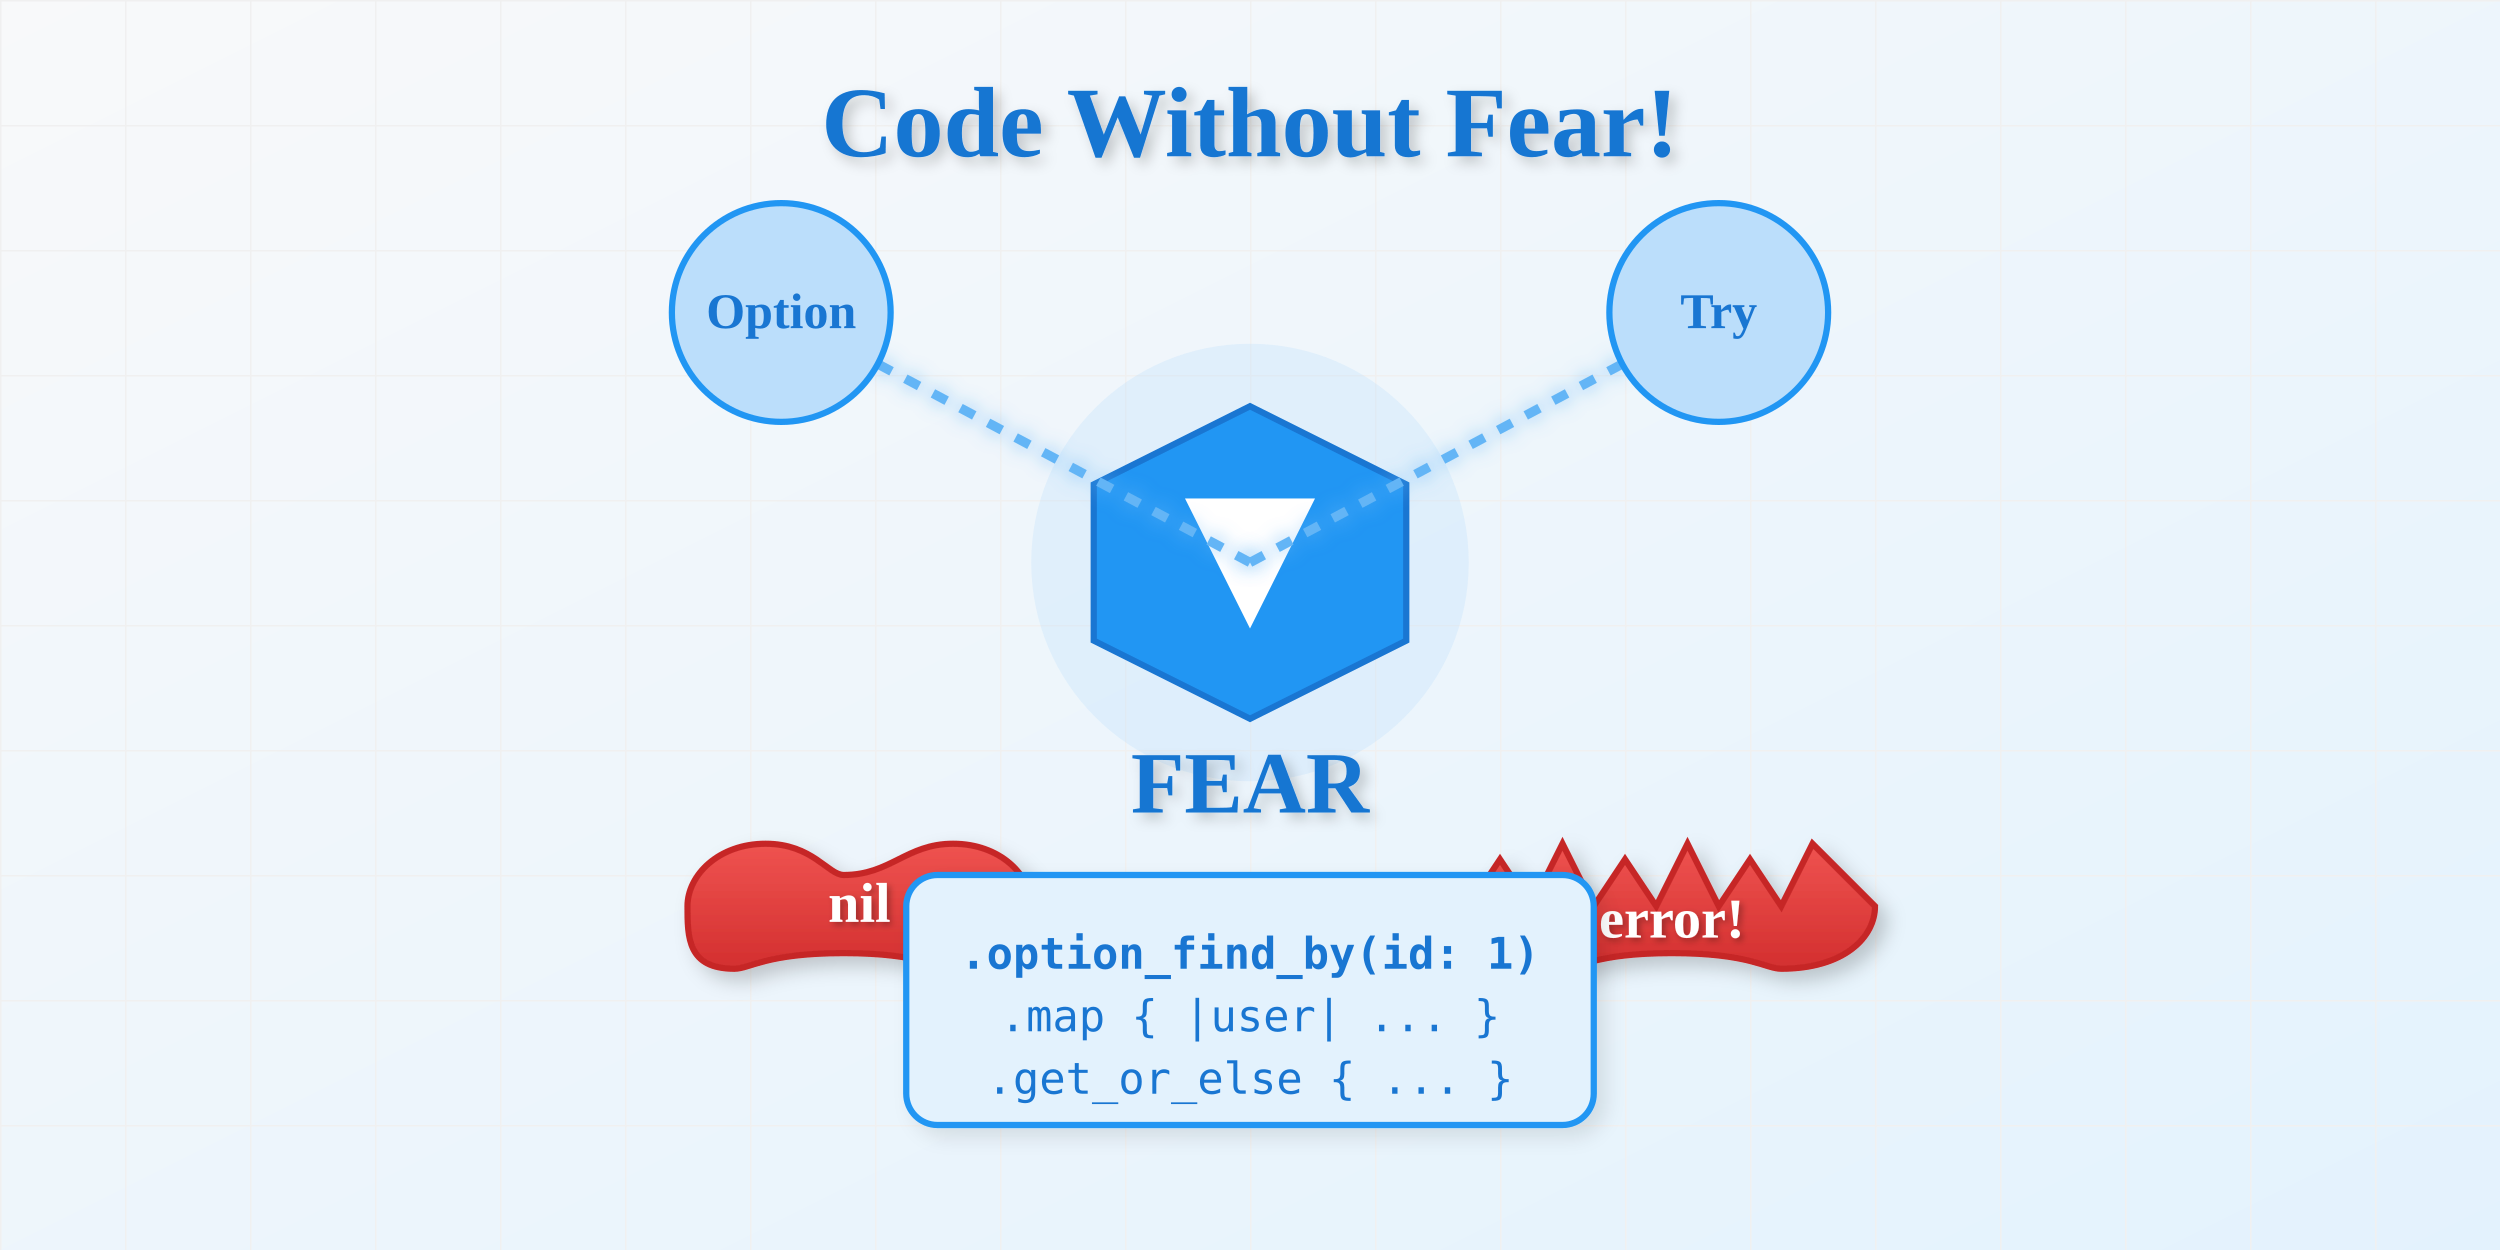
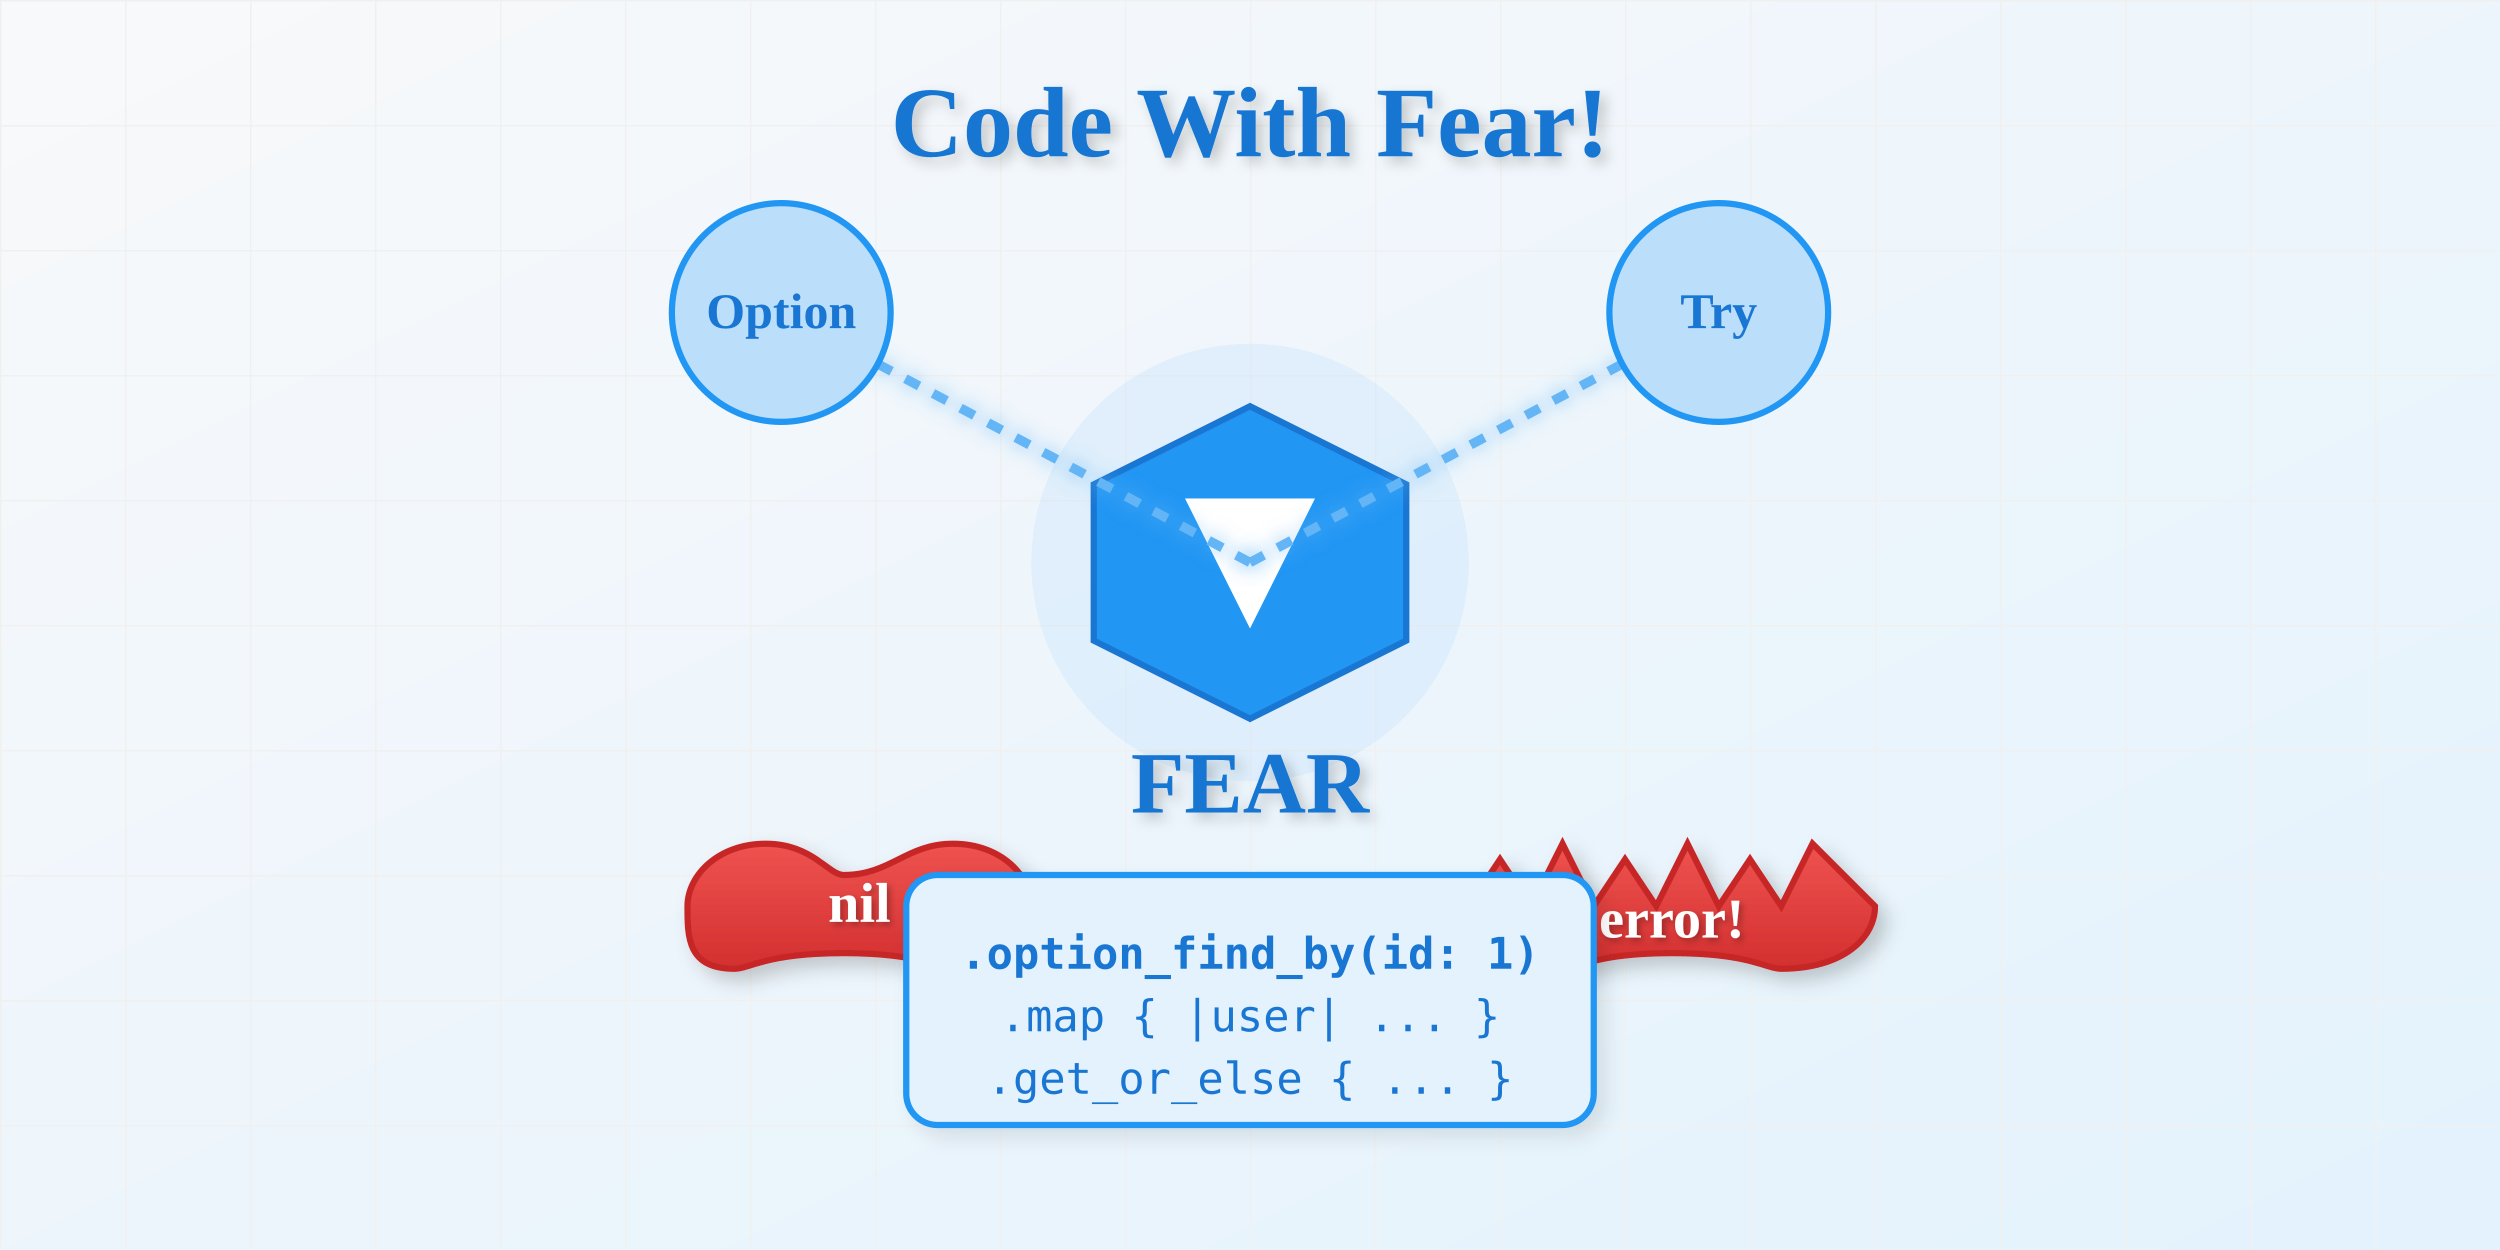
<svg xmlns="http://www.w3.org/2000/svg" viewBox="0 0 800 400">
  <defs>
    <pattern id="grid" width="40" height="40" patternUnits="userSpaceOnUse">
      <path d="M 40 0 L 0 0 0 40" fill="none" stroke="#f0f0f0" stroke-width="1" />
    </pattern>
    <linearGradient id="bgGradient" x1="0%" y1="0%" x2="100%" y2="100%">
      <stop offset="0%" style="stop-color:#f8f9fa;stop-opacity:1" />
      <stop offset="100%" style="stop-color:#e3f2fd;stop-opacity:1" />
    </linearGradient>
    <linearGradient id="evilGradient" x1="0%" y1="0%" x2="0%" y2="100%">
      <stop offset="0%" style="stop-color:#ef5350;stop-opacity:1" />
      <stop offset="100%" style="stop-color:#d32f2f;stop-opacity:1" />
    </linearGradient>
  </defs>
  <rect width="800" height="400" fill="url(#bgGradient)" />
  <rect width="800" height="400" fill="url(#grid)" />
  <g transform="translate(350,130)">
    <circle cx="50" cy="50" r="70" fill="#bbdefb" opacity="0.3" />
    <path d="M 50,0 L 100,25 L 100,75 L 50,100 L 0,75 L 0,25 Z" fill="#2196f3" stroke="#1976d2" stroke-width="2" />
    <path d="M 30,30 L 70,30 L 50,70 Z" fill="white" stroke="#ffffff" stroke-width="1" />
    <circle cx="40" cy="35" r="2" fill="white" />
    <circle cx="60" cy="35" r="2" fill="white" />
    <text x="50" y="130" fill="#1976d2" font-size="28" text-anchor="middle" font-weight="bold" style="filter: drop-shadow(2px 2px 2px rgba(0,0,0,0.2));">FEAR</text>
  </g>
  <g>
    <path d="M 400,180 L 250,100" stroke="#64b5f6" stroke-width="3" stroke-dasharray="5,5" style="filter: drop-shadow(0px 0px 3px #64b5f6)" />
    <circle cx="250" cy="100" r="35" fill="#bbdefb" stroke="#2196f3" stroke-width="2" />
    <text x="250" y="105" fill="#1976d2" font-size="16" text-anchor="middle" font-weight="bold">Option</text>
    <path d="M 400,180 L 550,100" stroke="#64b5f6" stroke-width="3" stroke-dasharray="5,5" style="filter: drop-shadow(0px 0px 3px #64b5f6)" />
    <circle cx="550" cy="100" r="35" fill="#bbdefb" stroke="#2196f3" stroke-width="2" />
    <text x="550" y="105" fill="#1976d2" font-size="16" text-anchor="middle" font-weight="bold">Try</text>
  </g>
  <g>
    <g transform="translate(220,270)">
      <path d="M 0,20                C 0,10 10,0 25,0                C 40,0 45,10 50,10                C 65,10 70,0 85,0                C 100,0 110,10 110,20                C 110,30 100,40 85,40                C 80,40 75,35 50,35                C 25,35 20,40 15,40                C 0,40 0,30 0,20" fill="url(#evilGradient)" stroke="#c62828" stroke-width="2" style="filter: drop-shadow(3px 3px 3px rgba(0,0,0,0.2));" />
      <text x="55" y="25" fill="white" font-size="18" text-anchor="middle" font-weight="bold" style="filter: drop-shadow(1px 1px 1px rgba(0,0,0,0.3));">nil</text>
    </g>
    <g transform="translate(470,270)">
      <path d="M 0,20                L 10,5 L 20,20                L 30,0 L 40,20                L 50,5 L 60,20                L 70,0 L 80,20                L 90,5 L 100,20                L 110,0 L 130,20                C 130,30 120,40 100,40                C 95,40 90,35 65,35                C 40,35 35,40 30,40                C 10,40 0,30 0,20" fill="url(#evilGradient)" stroke="#c62828" stroke-width="2" style="filter: drop-shadow(3px 3px 3px rgba(0,0,0,0.2));" />
      <text x="65" y="30" fill="white" font-size="18" text-anchor="middle" font-weight="bold" style="filter: drop-shadow(1px 1px 1px rgba(0,0,0,0.3));">error!</text>
    </g>
  </g>
  <g font-family="monospace" font-size="14">
    <rect x="290" y="280" width="220" height="80" rx="10" fill="#e3f2fd" stroke="#2196f3" stroke-width="2" style="filter: drop-shadow(3px 3px 3px rgba(0,0,0,0.1))" />
    <text x="400" y="310" fill="#1976d2" font-weight="bold" text-anchor="middle">.option_find_by(id: 1)</text>
    <text x="400" y="330" fill="#1976d2" text-anchor="middle">.map { |user| ... }</text>
    <text x="400" y="350" fill="#1976d2" text-anchor="middle">.get_or_else { ... }</text>
  </g>
-   <text x="400" y="50" fill="#1976d2" font-size="32" text-anchor="middle" font-weight="bold" style="filter: drop-shadow(2px 2px 2px rgba(0,0,0,0.2));">Code Without Fear!</text>
+   <text x="400" y="50" fill="#1976d2" font-size="32" text-anchor="middle" font-weight="bold" style="filter: drop-shadow(2px 2px 2px rgba(0,0,0,0.2));">Code With Fear!</text>
</svg>
